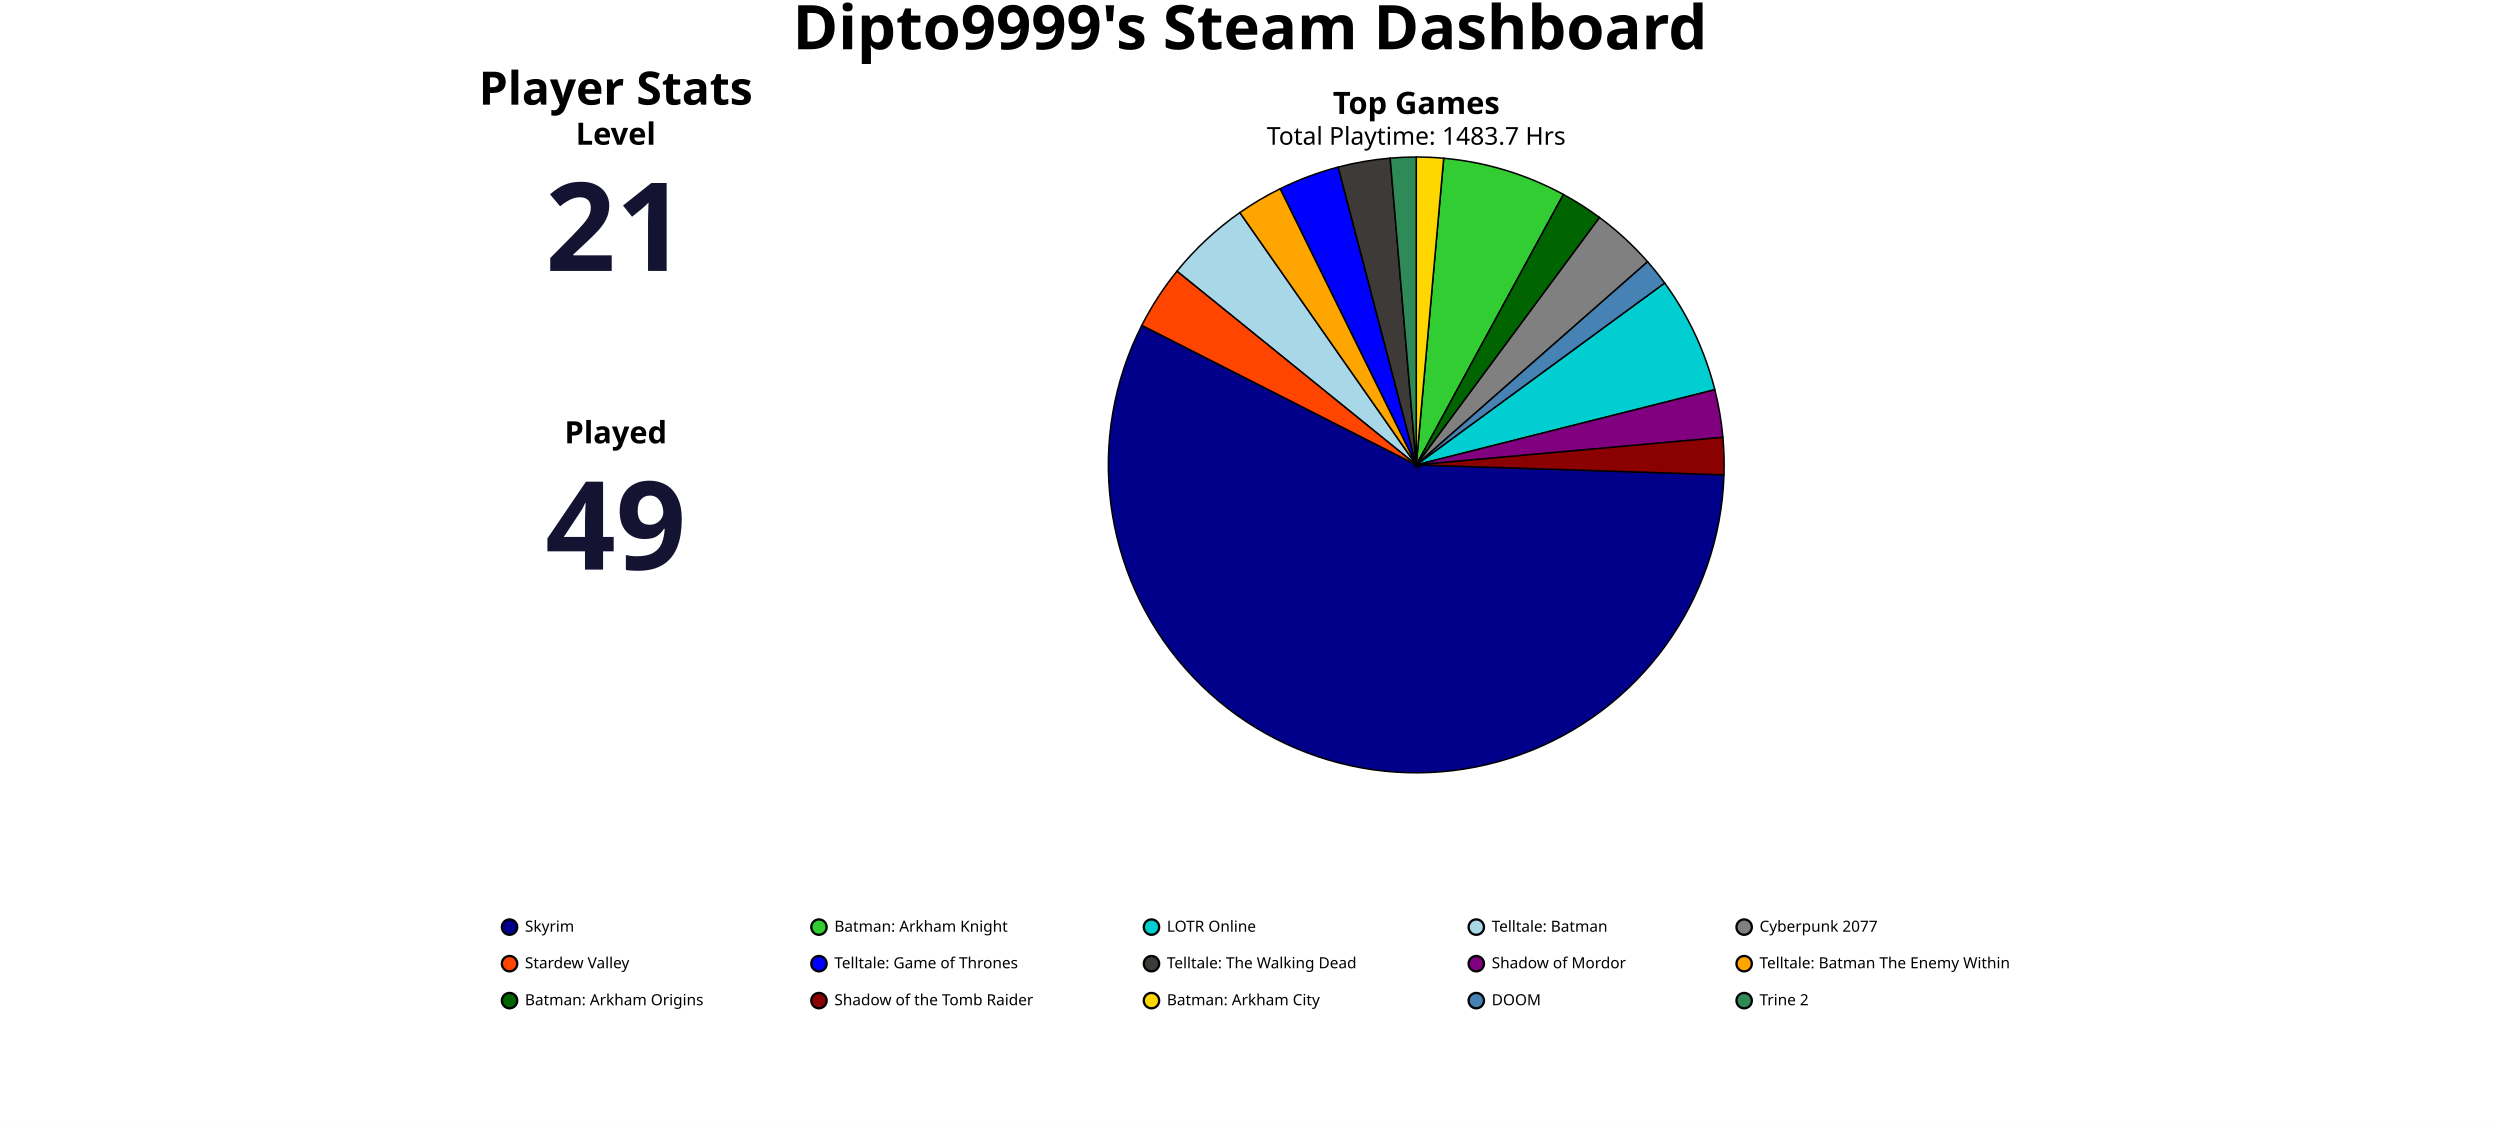
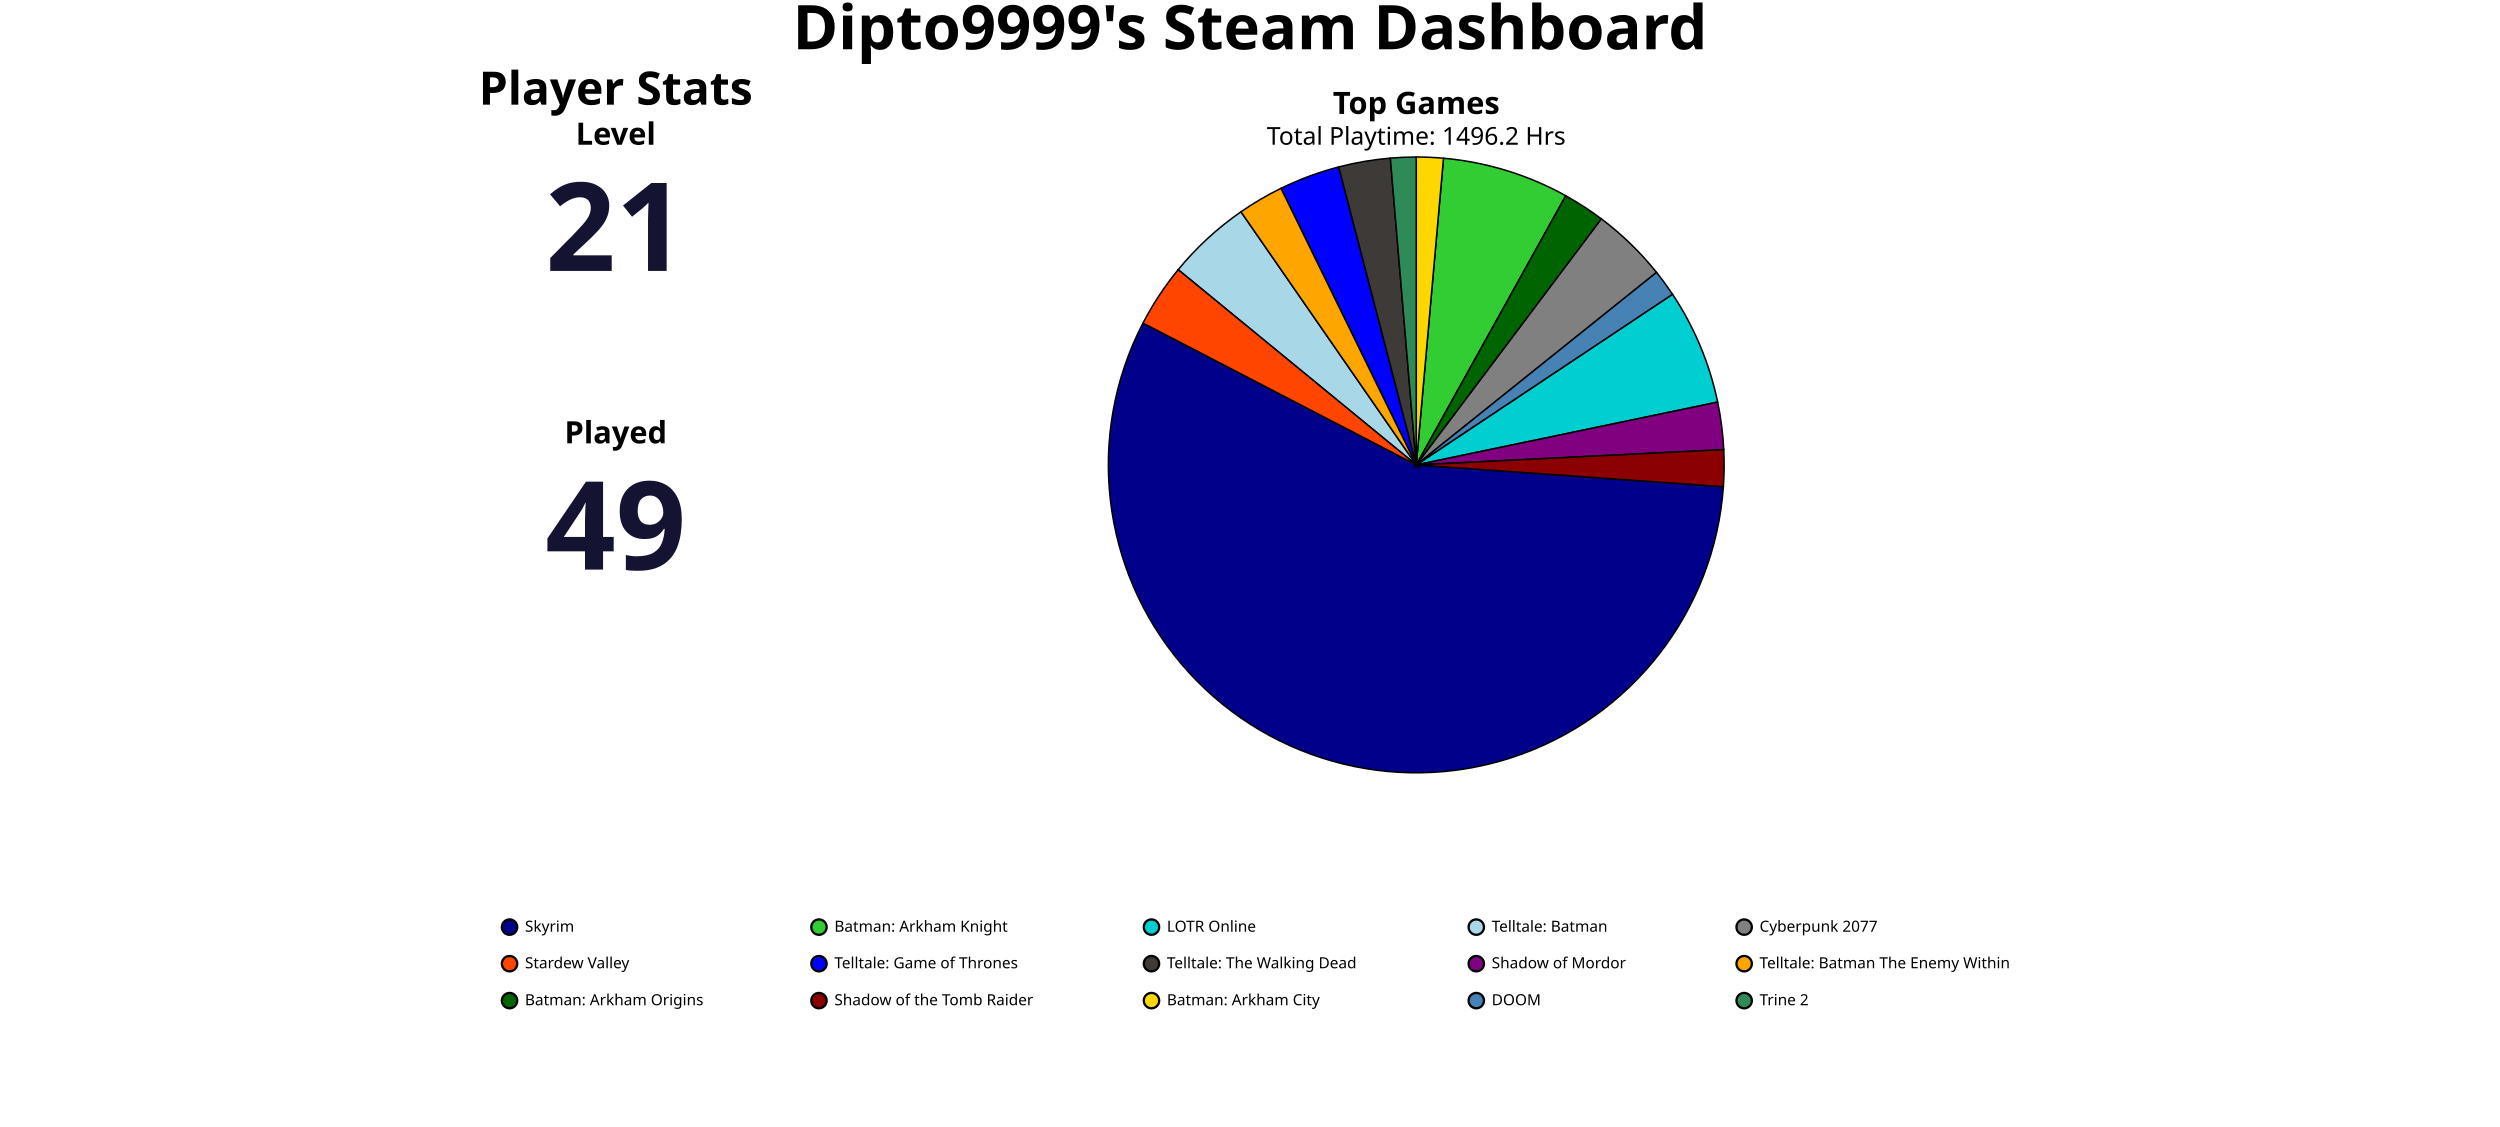
<svg xmlns="http://www.w3.org/2000/svg" version="1.1" class="marks" width="1624" height="732" viewBox="0 0 1624 732">
  <rect width="1624" height="732" fill="white" />
  <g fill="none" stroke-miterlimit="10" transform="translate(250,102)">
    <g class="mark-group role-frame root" role="graphics-object" aria-roledescription="group mark container">
      <g transform="translate(0,0)">
        <path class="background" aria-hidden="true" d="M0,0h0v0h0Z" />
        <g>
          <g class="mark-group role-scope concat_0_group" role="graphics-object" aria-roledescription="group mark container">
            <g transform="translate(0,0)">
              <path class="background" aria-hidden="true" d="M0,0h0v0h0Z" />
              <g>
                <g class="mark-group role-scope concat_0_concat_0_group" role="graphics-object" aria-roledescription="group mark container">
                  <g transform="translate(0,0)">
                    <path class="background" aria-hidden="true" d="M0,0h300v150h-300Z" stroke="#ddd" stroke-opacity="0" stroke-width="1.5" />
                    <g>
                      <g class="mark-text role-mark concat_0_concat_0_marks" role="graphics-object" aria-roledescription="text mark container">
                        <text aria-label="Metric: Level; Value: 21" role="graphics-symbol" aria-roledescription="text mark" text-anchor="middle" transform="translate(150,74)" font-family="sans-serif" font-size="80px" font-weight="bold" fill="#141331">21</text>
                      </g>
                      <g class="mark-group role-title">
                        <g transform="translate(150,-24)">
                          <path class="background" aria-hidden="true" d="M0,0h0v0h0Z" pointer-events="none" />
                          <g>
                            <g class="mark-text role-title-text" role="graphics-symbol" aria-roledescription="title" aria-label="Title text 'Level'" pointer-events="none">
                              <text text-anchor="middle" transform="translate(0,16)" font-family="sans-serif" font-size="20px" font-weight="bold" fill="#000" opacity="1">Level</text>
                            </g>
                          </g>
                          <path class="foreground" aria-hidden="true" d="" pointer-events="none" display="none" />
                        </g>
                      </g>
                    </g>
                    <path class="foreground" aria-hidden="true" d="" display="none" />
                  </g>
                </g>
                <g class="mark-group role-scope concat_0_concat_1_group" role="graphics-object" aria-roledescription="group mark container">
                  <g transform="translate(0,194)">
                    <path class="background" aria-hidden="true" d="M0,0h300v150h-300Z" stroke="#ddd" stroke-opacity="0" stroke-width="1.5" />
                    <g>
                      <g class="mark-text role-mark concat_0_concat_1_marks" role="graphics-object" aria-roledescription="text mark container">
                        <text aria-label="Metric: Played; Value: 49" role="graphics-symbol" aria-roledescription="text mark" text-anchor="middle" transform="translate(150,74)" font-family="sans-serif" font-size="80px" font-weight="bold" fill="#141331">49</text>
                      </g>
                      <g class="mark-group role-title">
                        <g transform="translate(150,-24)">
                          <path class="background" aria-hidden="true" d="M0,0h0v0h0Z" pointer-events="none" />
                          <g>
                            <g class="mark-text role-title-text" role="graphics-symbol" aria-roledescription="title" aria-label="Title text 'Played'" pointer-events="none">
                              <text text-anchor="middle" transform="translate(0,16)" font-family="sans-serif" font-size="20px" font-weight="bold" fill="#000" opacity="1">Played</text>
                            </g>
                          </g>
                          <path class="foreground" aria-hidden="true" d="" pointer-events="none" display="none" />
                        </g>
                      </g>
                    </g>
                    <path class="foreground" aria-hidden="true" d="" display="none" />
                  </g>
                </g>
                <g class="mark-group role-title">
                  <g transform="translate(150,-58)">
                    <path class="background" aria-hidden="true" d="M0,0h0v0h0Z" pointer-events="none" />
                    <g>
                      <g class="mark-text role-title-text" role="graphics-symbol" aria-roledescription="title" aria-label="Title text 'Player Stats'" pointer-events="none">
                        <text text-anchor="middle" transform="translate(0,24)" font-family="sans-serif" font-size="30px" font-weight="bold" fill="#000" opacity="1">Player Stats</text>
                      </g>
                    </g>
                    <path class="foreground" aria-hidden="true" d="" pointer-events="none" display="none" />
                  </g>
                </g>
              </g>
              <path class="foreground" aria-hidden="true" d="" display="none" />
            </g>
          </g>
          <g class="mark-group role-scope concat_1_group" role="graphics-object" aria-roledescription="group mark container">
            <g transform="translate(320,0)">
              <path class="background" aria-hidden="true" d="M0,0h700v400h-700Z" />
              <g>
                <g class="mark-arc role-mark concat_1_marks" role="graphics-object" aria-roledescription="arc mark container">
-                   <path aria-label="playtime_percentage: 56.97; name: Skyrim; Game: Skyrim; Time (Hrs): 845.3; Playtime (%): 56.97" role="graphics-symbol" aria-roledescription="arc mark" transform="translate(350,200)" d="M-178.268,-90.667A200,200,0,1,0,199.896,6.44L0,0Z" fill="#00008B" stroke="black" stroke-width="1" />
-                   <path aria-label="playtime_percentage: 6.51; name: Batman: Arkham Knight; Game: Batman: Arkham Knight; Time (Hrs): 96.6; Playtime (%): 6.51" role="graphics-symbol" aria-roledescription="arc mark" transform="translate(350,200)" d="M95.588,-175.679A200,200,0,0,0,17.822,-199.204L0,0Z" fill="#32CD32" stroke="black" stroke-width="1" />
-                   <path aria-label="playtime_percentage: 6.13; name: LOTR Online; Game: LOTR Online; Time (Hrs): 91.0; Playtime (%): 6.13" role="graphics-symbol" aria-roledescription="arc mark" transform="translate(350,200)" d="M193.94,-48.86A200,200,0,0,0,161.37,-118.151L0,0Z" fill="#00CED1" stroke="black" stroke-width="1" />
-                   <path aria-label="playtime_percentage: 4.46; name: Telltale: Batman; Game: Telltale: Batman; Time (Hrs): 66.2; Playtime (%): 4.46" role="graphics-symbol" aria-roledescription="arc mark" transform="translate(350,200)" d="M-114.599,-163.911A200,200,0,0,0,-155.467,-125.818L0,0Z" fill="#A8D7E7" stroke="black" stroke-width="1" />
-                   <path aria-label="playtime_percentage: 3.39; name: Cyberpunk 2077; Game: Cyberpunk 2077; Time (Hrs): 50.3; Playtime (%): 3.39" role="graphics-symbol" aria-roledescription="arc mark" transform="translate(350,200)" d="M150.282,-131.967A200,200,0,0,0,118.986,-160.755L0,0Z" fill="#808080" stroke="black" stroke-width="1" />
-                   <path aria-label="playtime_percentage: 3.34; name: Stardew Valley; Game: Stardew Valley; Time (Hrs): 49.5; Playtime (%): 3.34" role="graphics-symbol" aria-roledescription="arc mark" transform="translate(350,200)" d="M-155.467,-125.818A200,200,0,0,0,-178.268,-90.667L0,0Z" fill="#FF4500" stroke="black" stroke-width="1" />
-                   <path aria-label="playtime_percentage: 3.21; name: Telltale: Game of Thrones; Game: Telltale: Game of Thrones; Time (Hrs): 47.7; Playtime (%): 3.21" role="graphics-symbol" aria-roledescription="arc mark" transform="translate(350,200)" d="M-50.716,-193.463A200,200,0,0,0,-88.447,-179.38L0,0Z" fill="#0000FF" stroke="black" stroke-width="1" />
-                   <path aria-label="playtime_percentage: 2.73; name: Telltale: The Walking Dead; Game: Telltale: The Walking Dead; Time (Hrs): 40.5; Playtime (%): 2.73" role="graphics-symbol" aria-roledescription="arc mark" transform="translate(350,200)" d="M-16.946,-199.281A200,200,0,0,0,-50.716,-193.463L0,0Z" fill="#3D3A38" stroke="black" stroke-width="1" />
-                   <path aria-label="playtime_percentage: 2.5; name: Shadow of Mordor; Game: Shadow of Mordor; Time (Hrs): 37.0; Playtime (%): 2.50" role="graphics-symbol" aria-roledescription="arc mark" transform="translate(350,200)" d="M199.196,-17.916A200,200,0,0,0,193.94,-48.86L0,0Z" fill="#800080" stroke="black" stroke-width="1" />
-                   <path aria-label="playtime_percentage: 2.42; name: Telltale: Batman The Enemy Within; Game: Telltale: Batman The Enemy Within; Time (Hrs): 35.9; Playtime (%): 2.42" role="graphics-symbol" aria-roledescription="arc mark" transform="translate(350,200)" d="M-88.447,-179.38A200,200,0,0,0,-114.599,-163.911L0,0Z" fill="#FFA500" stroke="black" stroke-width="1" />
-                   <path aria-label="playtime_percentage: 2.21; name: Batman: Arkham Origins; Game: Batman: Arkham Origins; Time (Hrs): 32.8; Playtime (%): 2.21" role="graphics-symbol" aria-roledescription="arc mark" transform="translate(350,200)" d="M118.986,-160.755A200,200,0,0,0,95.588,-175.679L0,0Z" fill="#006400" stroke="black" stroke-width="1" />
-                   <path aria-label="playtime_percentage: 1.94; name: Shadow of the Tomb Raider; Game: Shadow of the Tomb Raider; Time (Hrs): 28.8; Playtime (%): 1.94" role="graphics-symbol" aria-roledescription="arc mark" transform="translate(350,200)" d="M199.896,6.44A200,200,0,0,0,199.196,-17.916L0,0Z" fill="#8B0000" stroke="black" stroke-width="1" />
-                   <path aria-label="playtime_percentage: 1.42; name: Batman: Arkham City; Game: Batman: Arkham City; Time (Hrs): 21.1; Playtime (%): 1.42" role="graphics-symbol" aria-roledescription="arc mark" transform="translate(350,200)" d="M17.822,-199.204A200,200,0,0,0,0,-200L0,0Z" fill="#FFD700" stroke="black" stroke-width="1" />
-                   <path aria-label="playtime_percentage: 1.41; name: DOOM; Game: DOOM; Time (Hrs): 20.9; Playtime (%): 1.41" role="graphics-symbol" aria-roledescription="arc mark" transform="translate(350,200)" d="M161.37,-118.151A200,200,0,0,0,150.282,-131.967L0,0Z" fill="#4682B4" stroke="black" stroke-width="1" />
-                   <path aria-label="playtime_percentage: 1.35; name: Trine 2; Game: Trine 2; Time (Hrs): 20.1; Playtime (%): 1.35" role="graphics-symbol" aria-roledescription="arc mark" transform="translate(350,200)" d="M0,-200A200,200,0,0,0,-16.946,-199.281L0,0Z" fill="#2E8B57" stroke="black" stroke-width="1" />
+                   <path aria-label="playtime_percentage: 56.49; name: Skyrim; Game: Skyrim; Time (Hrs): 845.3; Playtime (%): 56.49" role="graphics-symbol" aria-roledescription="arc mark" transform="translate(350,200)" d="M-177.512,-92.139A200,200,0,1,0,199.496,14.188L0,0Z" fill="#00008B" stroke="black" stroke-width="1" />
+                   <path aria-label="playtime_percentage: 6.66; name: Batman: Arkham Knight; Game: Batman: Arkham Knight; Time (Hrs): 99.6; Playtime (%): 6.66" role="graphics-symbol" aria-roledescription="arc mark" transform="translate(350,200)" d="M97.121,-174.836A200,200,0,0,0,17.695,-199.216L0,0Z" fill="#32CD32" stroke="black" stroke-width="1" />
+                   <path aria-label="playtime_percentage: 6.08; name: LOTR Online; Game: LOTR Online; Time (Hrs): 91.0; Playtime (%): 6.08" role="graphics-symbol" aria-roledescription="arc mark" transform="translate(350,200)" d="M195.793,-40.804A200,200,0,0,0,166.468,-110.853L0,0Z" fill="#00CED1" stroke="black" stroke-width="1" />
+                   <path aria-label="playtime_percentage: 4.43; name: Telltale: Batman; Game: Telltale: Batman; Time (Hrs): 66.2; Playtime (%): 4.43" role="graphics-symbol" aria-roledescription="arc mark" transform="translate(350,200)" d="M-113.867,-164.421A200,200,0,0,0,-154.662,-126.806L0,0Z" fill="#A8D7E7" stroke="black" stroke-width="1" />
+                   <path aria-label="playtime_percentage: 3.99; name: Cyberpunk 2077; Game: Cyberpunk 2077; Time (Hrs): 59.8; Playtime (%): 3.99" role="graphics-symbol" aria-roledescription="arc mark" transform="translate(350,200)" d="M156.086,-125.049A200,200,0,0,0,120.185,-159.861L0,0Z" fill="#808080" stroke="black" stroke-width="1" />
+                   <path aria-label="playtime_percentage: 3.31; name: Stardew Valley; Game: Stardew Valley; Time (Hrs): 49.5; Playtime (%): 3.31" role="graphics-symbol" aria-roledescription="arc mark" transform="translate(350,200)" d="M-154.662,-126.806A200,200,0,0,0,-177.512,-92.139L0,0Z" fill="#FF4500" stroke="black" stroke-width="1" />
+                   <path aria-label="playtime_percentage: 3.19; name: Telltale: Game of Thrones; Game: Telltale: Game of Thrones; Time (Hrs): 47.7; Playtime (%): 3.19" role="graphics-symbol" aria-roledescription="arc mark" transform="translate(350,200)" d="M-50.346,-193.559A200,200,0,0,0,-87.875,-179.661L0,0Z" fill="#0000FF" stroke="black" stroke-width="1" />
+                   <path aria-label="playtime_percentage: 2.71; name: Telltale: The Walking Dead; Game: Telltale: The Walking Dead; Time (Hrs): 40.5; Playtime (%): 2.71" role="graphics-symbol" aria-roledescription="arc mark" transform="translate(350,200)" d="M-16.819,-199.292A200,200,0,0,0,-50.346,-193.559L0,0Z" fill="#3D3A38" stroke="black" stroke-width="1" />
+                   <path aria-label="playtime_percentage: 2.48; name: Shadow of Mordor; Game: Shadow of Mordor; Time (Hrs): 37.0; Playtime (%): 2.48" role="graphics-symbol" aria-roledescription="arc mark" transform="translate(350,200)" d="M199.754,-9.923A200,200,0,0,0,195.793,-40.804L0,0Z" fill="#800080" stroke="black" stroke-width="1" />
+                   <path aria-label="playtime_percentage: 2.4; name: Telltale: Batman The Enemy Within; Game: Telltale: Batman The Enemy Within; Time (Hrs): 35.9; Playtime (%): 2.40" role="graphics-symbol" aria-roledescription="arc mark" transform="translate(350,200)" d="M-87.875,-179.661A200,200,0,0,0,-113.867,-164.421L0,0Z" fill="#FFA500" stroke="black" stroke-width="1" />
+                   <path aria-label="playtime_percentage: 2.19; name: Batman: Arkham Origins; Game: Batman: Arkham Origins; Time (Hrs): 32.8; Playtime (%): 2.19" role="graphics-symbol" aria-roledescription="arc mark" transform="translate(350,200)" d="M120.185,-159.861A200,200,0,0,0,97.121,-174.836L0,0Z" fill="#006400" stroke="black" stroke-width="1" />
+                   <path aria-label="playtime_percentage: 1.92; name: Shadow of the Tomb Raider; Game: Shadow of the Tomb Raider; Time (Hrs): 28.8; Playtime (%): 1.92" role="graphics-symbol" aria-roledescription="arc mark" transform="translate(350,200)" d="M199.496,14.188A200,200,0,0,0,199.754,-9.923L0,0Z" fill="#8B0000" stroke="black" stroke-width="1" />
+                   <path aria-label="playtime_percentage: 1.41; name: Batman: Arkham City; Game: Batman: Arkham City; Time (Hrs): 21.1; Playtime (%): 1.41" role="graphics-symbol" aria-roledescription="arc mark" transform="translate(350,200)" d="M17.695,-199.216A200,200,0,0,0,0,-200L0,0Z" fill="#FFD700" stroke="black" stroke-width="1" />
+                   <path aria-label="playtime_percentage: 1.4; name: DOOM; Game: DOOM; Time (Hrs): 20.9; Playtime (%): 1.40" role="graphics-symbol" aria-roledescription="arc mark" transform="translate(350,200)" d="M166.468,-110.853A200,200,0,0,0,156.086,-125.049L0,0Z" fill="#4682B4" stroke="black" stroke-width="1" />
+                   <path aria-label="playtime_percentage: 1.34; name: Trine 2; Game: Trine 2; Time (Hrs): 20.1; Playtime (%): 1.34" role="graphics-symbol" aria-roledescription="arc mark" transform="translate(350,200)" d="M0,-200A200,200,0,0,0,-16.819,-199.292L0,0Z" fill="#2E8B57" stroke="black" stroke-width="1" />
                </g>
                <g class="mark-group role-title">
                  <g transform="translate(350,-44)">
                    <path class="background" aria-hidden="true" d="M0,0h0v0h0Z" pointer-events="none" />
                    <g>
                      <g class="mark-text role-title-text" role="graphics-symbol" aria-roledescription="title" aria-label="Title text 'Top Games'" pointer-events="none">
                        <text text-anchor="middle" transform="translate(0,16)" font-family="sans-serif" font-size="20px" font-weight="bold" fill="#000" opacity="1">Top Games</text>
                      </g>
-                       <g class="mark-text role-title-subtitle" role="graphics-symbol" aria-roledescription="subtitle" aria-label="Subtitle text 'Total Playtime: 1483.7 Hrs'" pointer-events="none">
-                         <text text-anchor="middle" transform="translate(0,36)" font-family="sans-serif" font-size="16px" fill="#000" opacity="1">Total Playtime: 1483.7 Hrs</text>
+                       <g class="mark-text role-title-subtitle" role="graphics-symbol" aria-roledescription="subtitle" aria-label="Subtitle text 'Total Playtime: 1496.2 Hrs'" pointer-events="none">
+                         <text text-anchor="middle" transform="translate(0,36)" font-family="sans-serif" font-size="16px" fill="#000" opacity="1">Total Playtime: 1496.2 Hrs</text>
                      </g>
                    </g>
                    <path class="foreground" aria-hidden="true" d="" pointer-events="none" display="none" />
                  </g>
                </g>
              </g>
              <path class="foreground" aria-hidden="true" d="" display="none" />
            </g>
          </g>
          <g class="mark-group role-legend" role="graphics-symbol" aria-roledescription="legend" aria-label="Symbol legend for fill color with 15 values: Skyrim, Batman: Arkham Knight, LOTR Online, Telltale: Batman, Cyberpunk 2077, ending with Trine 2">
            <g transform="translate(0,419)">
              <path class="background" aria-hidden="true" d="M0,0h1124v211h-1124Z" pointer-events="none" />
              <g>
                <g class="mark-group role-legend-entry">
                  <g transform="translate(75,75)">
                    <path class="background" aria-hidden="true" d="M0,0h0v0h0Z" pointer-events="none" />
                    <g>
                      <g class="mark-group role-scope" role="graphics-object" aria-roledescription="group mark container">
                        <g transform="translate(0,0.25)">
                          <path class="background" aria-hidden="true" d="M0,0h124.374v12.5h-124.374Z" pointer-events="none" opacity="1" />
                          <g>
                            <g class="mark-symbol role-legend-symbol" pointer-events="none">
                              <path transform="translate(6,6)" d="M5,0A5,5,0,1,1,-5,0A5,5,0,1,1,5,0" fill="#00008B" stroke="black" stroke-width="1.5" opacity="1" />
                            </g>
                            <g class="mark-text role-legend-label" pointer-events="none">
                              <text text-anchor="start" transform="translate(16,9)" font-family="sans-serif" font-size="10px" fill="#000" opacity="1">Skyrim</text>
                            </g>
                          </g>
                          <path class="foreground" aria-hidden="true" d="" pointer-events="none" display="none" />
                        </g>
                        <g transform="translate(201,0.25)">
                          <path class="background" aria-hidden="true" d="M0,0h139.223v12.5h-139.223Z" pointer-events="none" opacity="1" />
                          <g>
                            <g class="mark-symbol role-legend-symbol" pointer-events="none">
                              <path transform="translate(6,6)" d="M5,0A5,5,0,1,1,-5,0A5,5,0,1,1,5,0" fill="#32CD32" stroke="black" stroke-width="1.5" opacity="1" />
                            </g>
                            <g class="mark-text role-legend-label" pointer-events="none">
                              <text text-anchor="start" transform="translate(16,9)" font-family="sans-serif" font-size="10px" fill="#000" opacity="1">Batman: Arkham Knight</text>
                            </g>
                          </g>
                          <path class="foreground" aria-hidden="true" d="" pointer-events="none" display="none" />
                        </g>
                        <g transform="translate(417,0.25)">
                          <path class="background" aria-hidden="true" d="M0,0h134.394v12.5h-134.394Z" pointer-events="none" opacity="1" />
                          <g>
                            <g class="mark-symbol role-legend-symbol" pointer-events="none">
                              <path transform="translate(6,6)" d="M5,0A5,5,0,1,1,-5,0A5,5,0,1,1,5,0" fill="#00CED1" stroke="black" stroke-width="1.5" opacity="1" />
                            </g>
                            <g class="mark-text role-legend-label" pointer-events="none">
                              <text text-anchor="start" transform="translate(16,9)" font-family="sans-serif" font-size="10px" fill="#000" opacity="1">LOTR Online</text>
                            </g>
                          </g>
                          <path class="foreground" aria-hidden="true" d="" pointer-events="none" display="none" />
                        </g>
                        <g transform="translate(628,0.25)">
                          <path class="background" aria-hidden="true" d="M0,0h97.709v12.5h-97.709Z" pointer-events="none" opacity="1" />
                          <g>
                            <g class="mark-symbol role-legend-symbol" pointer-events="none">
                              <path transform="translate(6,6)" d="M5,0A5,5,0,1,1,-5,0A5,5,0,1,1,5,0" fill="#A8D7E7" stroke="black" stroke-width="1.5" opacity="1" />
                            </g>
                            <g class="mark-text role-legend-label" pointer-events="none">
                              <text text-anchor="start" transform="translate(16,9)" font-family="sans-serif" font-size="10px" fill="#000" opacity="1">Telltale: Batman</text>
                            </g>
                          </g>
                          <path class="foreground" aria-hidden="true" d="" pointer-events="none" display="none" />
                        </g>
                        <g transform="translate(802,0.25)">
                          <path class="background" aria-hidden="true" d="M0,0h171.439v12.5h-171.439Z" pointer-events="none" opacity="1" />
                          <g>
                            <g class="mark-symbol role-legend-symbol" pointer-events="none">
                              <path transform="translate(6,6)" d="M5,0A5,5,0,1,1,-5,0A5,5,0,1,1,5,0" fill="#808080" stroke="black" stroke-width="1.5" opacity="1" />
                            </g>
                            <g class="mark-text role-legend-label" pointer-events="none">
                              <text text-anchor="start" transform="translate(16,9)" font-family="sans-serif" font-size="10px" fill="#000" opacity="1">Cyberpunk 2077</text>
                            </g>
                          </g>
                          <path class="foreground" aria-hidden="true" d="" pointer-events="none" display="none" />
                        </g>
                        <g transform="translate(0,24)">
                          <path class="background" aria-hidden="true" d="M0,0h124.374v12.5h-124.374Z" pointer-events="none" opacity="1" />
                          <g>
                            <g class="mark-symbol role-legend-symbol" pointer-events="none">
                              <path transform="translate(6,6)" d="M5,0A5,5,0,1,1,-5,0A5,5,0,1,1,5,0" fill="#FF4500" stroke="black" stroke-width="1.5" opacity="1" />
                            </g>
                            <g class="mark-text role-legend-label" pointer-events="none">
                              <text text-anchor="start" transform="translate(16,9)" font-family="sans-serif" font-size="10px" fill="#000" opacity="1">Stardew Valley</text>
                            </g>
                          </g>
                          <path class="foreground" aria-hidden="true" d="" pointer-events="none" display="none" />
                        </g>
                        <g transform="translate(201,24)">
                          <path class="background" aria-hidden="true" d="M0,0h139.223v12.5h-139.223Z" pointer-events="none" opacity="1" />
                          <g>
                            <g class="mark-symbol role-legend-symbol" pointer-events="none">
                              <path transform="translate(6,6)" d="M5,0A5,5,0,1,1,-5,0A5,5,0,1,1,5,0" fill="#0000FF" stroke="black" stroke-width="1.5" opacity="1" />
                            </g>
                            <g class="mark-text role-legend-label" pointer-events="none">
                              <text text-anchor="start" transform="translate(16,9)" font-family="sans-serif" font-size="10px" fill="#000" opacity="1">Telltale: Game of Thrones</text>
                            </g>
                          </g>
                          <path class="foreground" aria-hidden="true" d="" pointer-events="none" display="none" />
                        </g>
                        <g transform="translate(417,24)">
                          <path class="background" aria-hidden="true" d="M0,0h134.394v12.5h-134.394Z" pointer-events="none" opacity="1" />
                          <g>
                            <g class="mark-symbol role-legend-symbol" pointer-events="none">
                              <path transform="translate(6,6)" d="M5,0A5,5,0,1,1,-5,0A5,5,0,1,1,5,0" fill="#3D3A38" stroke="black" stroke-width="1.5" opacity="1" />
                            </g>
                            <g class="mark-text role-legend-label" pointer-events="none">
                              <text text-anchor="start" transform="translate(16,9)" font-family="sans-serif" font-size="10px" fill="#000" opacity="1">Telltale: The Walking Dead</text>
                            </g>
                          </g>
                          <path class="foreground" aria-hidden="true" d="" pointer-events="none" display="none" />
                        </g>
                        <g transform="translate(628,24)">
                          <path class="background" aria-hidden="true" d="M0,0h97.709v12.5h-97.709Z" pointer-events="none" opacity="1" />
                          <g>
                            <g class="mark-symbol role-legend-symbol" pointer-events="none">
                              <path transform="translate(6,6)" d="M5,0A5,5,0,1,1,-5,0A5,5,0,1,1,5,0" fill="#800080" stroke="black" stroke-width="1.5" opacity="1" />
                            </g>
                            <g class="mark-text role-legend-label" pointer-events="none">
                              <text text-anchor="start" transform="translate(16,9)" font-family="sans-serif" font-size="10px" fill="#000" opacity="1">Shadow of Mordor</text>
                            </g>
                          </g>
                          <path class="foreground" aria-hidden="true" d="" pointer-events="none" display="none" />
                        </g>
                        <g transform="translate(802,24)">
                          <path class="background" aria-hidden="true" d="M0,0h171.439v12.5h-171.439Z" pointer-events="none" opacity="1" />
                          <g>
                            <g class="mark-symbol role-legend-symbol" pointer-events="none">
                              <path transform="translate(6,6)" d="M5,0A5,5,0,1,1,-5,0A5,5,0,1,1,5,0" fill="#FFA500" stroke="black" stroke-width="1.5" opacity="1" />
                            </g>
                            <g class="mark-text role-legend-label" pointer-events="none">
                              <text text-anchor="start" transform="translate(16,9)" font-family="sans-serif" font-size="10px" fill="#000" opacity="1">Telltale: Batman The Enemy Within</text>
                            </g>
                          </g>
                          <path class="foreground" aria-hidden="true" d="" pointer-events="none" display="none" />
                        </g>
                        <g transform="translate(0,48)">
                          <path class="background" aria-hidden="true" d="M0,0h124.374v12.5h-124.374Z" pointer-events="none" opacity="1" />
                          <g>
                            <g class="mark-symbol role-legend-symbol" pointer-events="none">
                              <path transform="translate(6,6)" d="M5,0A5,5,0,1,1,-5,0A5,5,0,1,1,5,0" fill="#006400" stroke="black" stroke-width="1.5" opacity="1" />
                            </g>
                            <g class="mark-text role-legend-label" pointer-events="none">
                              <text text-anchor="start" transform="translate(16,9)" font-family="sans-serif" font-size="10px" fill="#000" opacity="1">Batman: Arkham Origins</text>
                            </g>
                          </g>
                          <path class="foreground" aria-hidden="true" d="" pointer-events="none" display="none" />
                        </g>
                        <g transform="translate(201,48)">
                          <path class="background" aria-hidden="true" d="M0,0h139.223v12.5h-139.223Z" pointer-events="none" opacity="1" />
                          <g>
                            <g class="mark-symbol role-legend-symbol" pointer-events="none">
                              <path transform="translate(6,6)" d="M5,0A5,5,0,1,1,-5,0A5,5,0,1,1,5,0" fill="#8B0000" stroke="black" stroke-width="1.5" opacity="1" />
                            </g>
                            <g class="mark-text role-legend-label" pointer-events="none">
                              <text text-anchor="start" transform="translate(16,9)" font-family="sans-serif" font-size="10px" fill="#000" opacity="1">Shadow of the Tomb Raider</text>
                            </g>
                          </g>
                          <path class="foreground" aria-hidden="true" d="" pointer-events="none" display="none" />
                        </g>
                        <g transform="translate(417,48)">
                          <path class="background" aria-hidden="true" d="M0,0h134.394v12.5h-134.394Z" pointer-events="none" opacity="1" />
                          <g>
                            <g class="mark-symbol role-legend-symbol" pointer-events="none">
                              <path transform="translate(6,6)" d="M5,0A5,5,0,1,1,-5,0A5,5,0,1,1,5,0" fill="#FFD700" stroke="black" stroke-width="1.5" opacity="1" />
                            </g>
                            <g class="mark-text role-legend-label" pointer-events="none">
                              <text text-anchor="start" transform="translate(16,9)" font-family="sans-serif" font-size="10px" fill="#000" opacity="1">Batman: Arkham City</text>
                            </g>
                          </g>
                          <path class="foreground" aria-hidden="true" d="" pointer-events="none" display="none" />
                        </g>
                        <g transform="translate(628,48)">
                          <path class="background" aria-hidden="true" d="M0,0h97.709v12.5h-97.709Z" pointer-events="none" opacity="1" />
                          <g>
                            <g class="mark-symbol role-legend-symbol" pointer-events="none">
                              <path transform="translate(6,6)" d="M5,0A5,5,0,1,1,-5,0A5,5,0,1,1,5,0" fill="#4682B4" stroke="black" stroke-width="1.5" opacity="1" />
                            </g>
                            <g class="mark-text role-legend-label" pointer-events="none">
                              <text text-anchor="start" transform="translate(16,9)" font-family="sans-serif" font-size="10px" fill="#000" opacity="1">DOOM</text>
                            </g>
                          </g>
                          <path class="foreground" aria-hidden="true" d="" pointer-events="none" display="none" />
                        </g>
                        <g transform="translate(802,48)">
                          <path class="background" aria-hidden="true" d="M0,0h171.439v12.5h-171.439Z" pointer-events="none" opacity="1" />
                          <g>
                            <g class="mark-symbol role-legend-symbol" pointer-events="none">
                              <path transform="translate(6,6)" d="M5,0A5,5,0,1,1,-5,0A5,5,0,1,1,5,0" fill="#2E8B57" stroke="black" stroke-width="1.5" opacity="1" />
                            </g>
                            <g class="mark-text role-legend-label" pointer-events="none">
                              <text text-anchor="start" transform="translate(16,9)" font-family="sans-serif" font-size="10px" fill="#000" opacity="1">Trine 2</text>
                            </g>
                          </g>
                          <path class="foreground" aria-hidden="true" d="" pointer-events="none" display="none" />
                        </g>
                      </g>
                    </g>
                    <path class="foreground" aria-hidden="true" d="" pointer-events="none" display="none" />
                  </g>
                </g>
              </g>
              <path class="foreground" aria-hidden="true" d="" pointer-events="none" display="none" />
            </g>
          </g>
          <g class="mark-group role-title">
            <g transform="translate(562,-102)">
              <path class="background" aria-hidden="true" d="M0,0h0v0h0Z" pointer-events="none" />
              <g>
                <g class="mark-text role-title-text" role="graphics-symbol" aria-roledescription="title" aria-label="Title text 'Dipto9999's Steam Dashboard'" pointer-events="none">
                  <text text-anchor="middle" transform="translate(0,32)" font-family="sans-serif" font-size="40px" font-weight="bold" fill="#000" opacity="1">Dipto9999's Steam Dashboard</text>
                </g>
              </g>
              <path class="foreground" aria-hidden="true" d="" pointer-events="none" display="none" />
            </g>
          </g>
        </g>
        <path class="foreground" aria-hidden="true" d="" display="none" />
      </g>
    </g>
  </g>
</svg>
